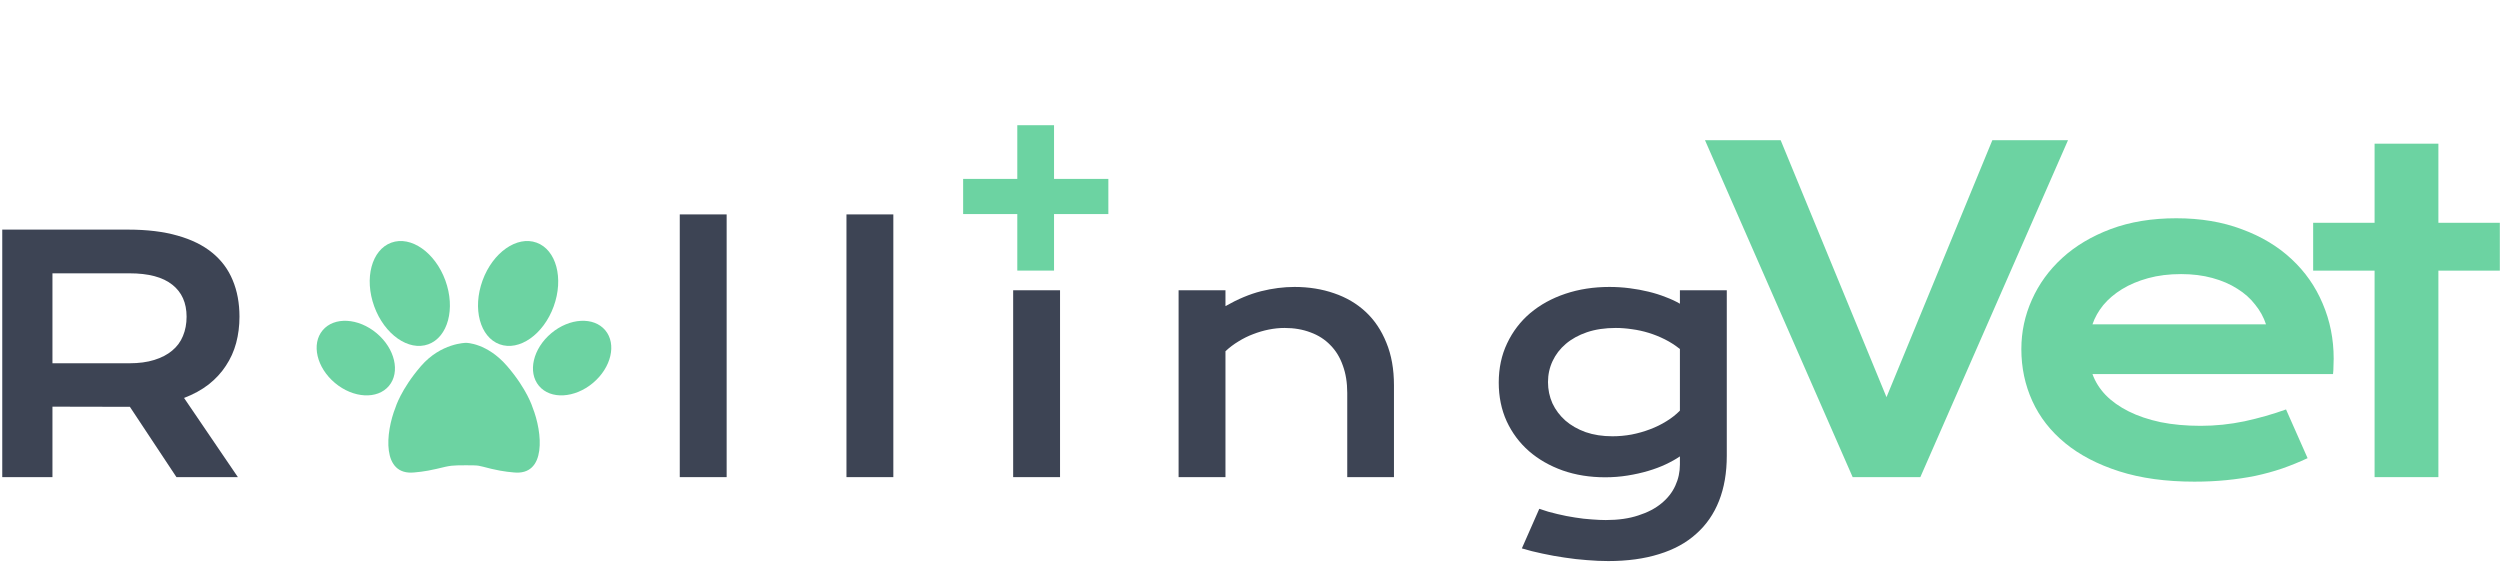
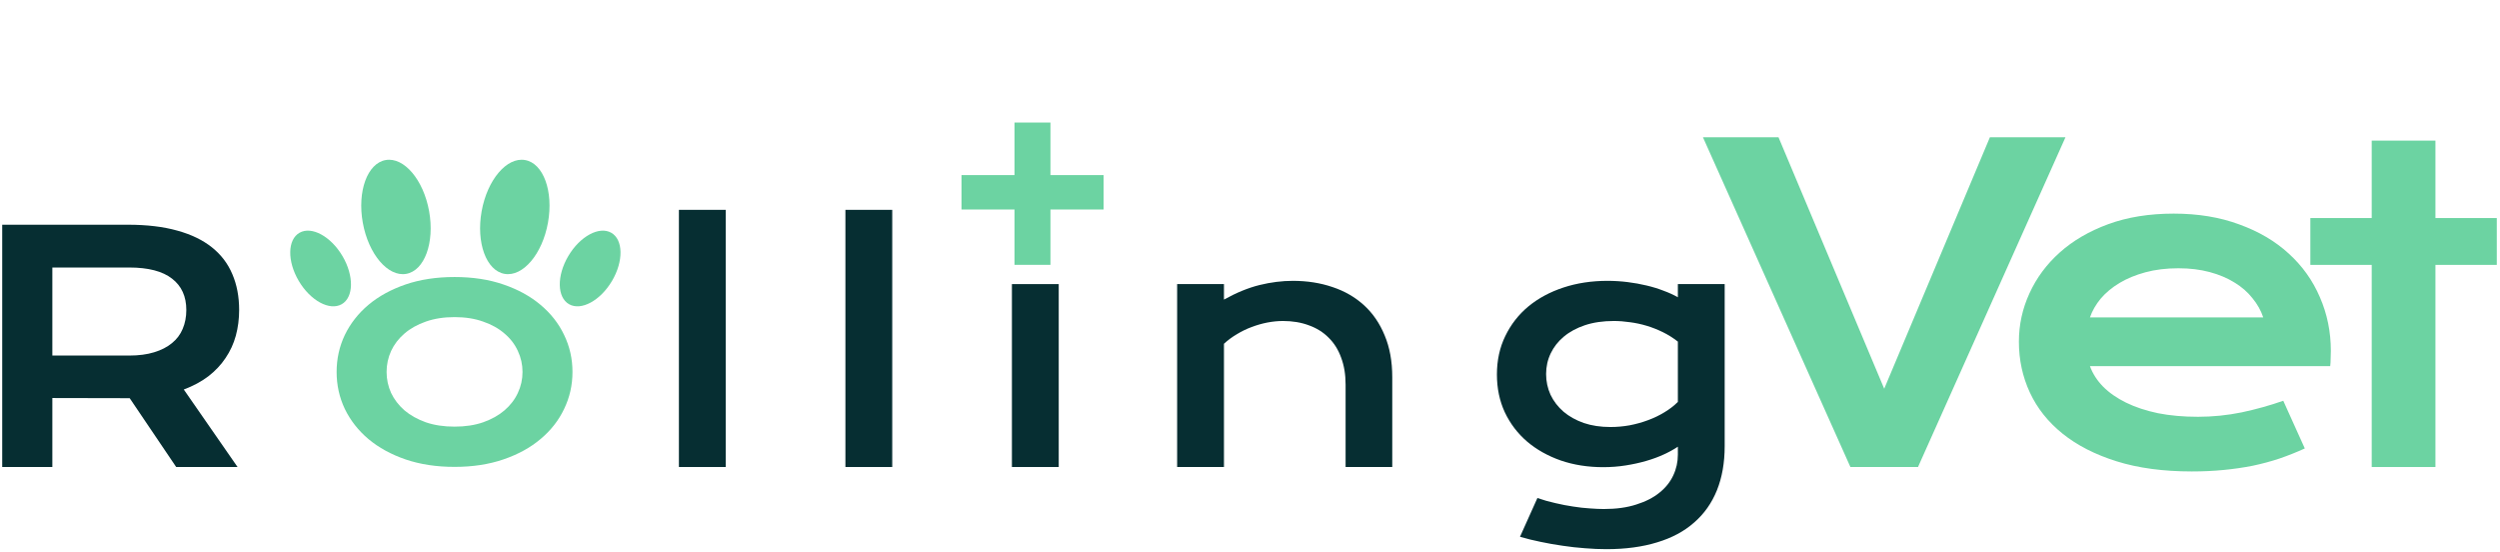
- <svg xmlns="http://www.w3.org/2000/svg" width="555" height="125" viewBox="0 0 555 125" fill="none">
-   <path d="M0.5 50.974H28.449C32.668 50.974 36.324 51.419 39.418 52.31C42.512 53.177 45.078 54.443 47.117 56.107C49.156 57.771 50.668 59.798 51.652 62.189C52.66 64.58 53.164 67.287 53.164 70.31C53.164 72.349 52.918 74.294 52.426 76.146C51.934 77.974 51.172 79.662 50.141 81.209C49.133 82.755 47.855 84.138 46.309 85.357C44.762 86.552 42.945 87.548 40.859 88.345L52.812 105.923H39.172L28.836 90.314H28.52L11.645 90.279V105.923H0.5V50.974ZM28.73 80.646C30.84 80.646 32.68 80.4 34.25 79.908C35.844 79.415 37.168 78.724 38.223 77.834C39.301 76.943 40.098 75.865 40.613 74.599C41.152 73.31 41.422 71.88 41.422 70.31C41.422 67.24 40.367 64.873 38.258 63.209C36.148 61.521 32.973 60.677 28.73 60.677H11.645V80.646H28.73Z" fill="#3D4454" />
-   <path d="M150.908 47.599H161.315V105.923H150.908V47.599Z" fill="#3D4454" />
-   <path d="M187.915 47.599H198.321V105.923H187.915V47.599Z" fill="#3D4454" />
-   <path d="M261.648 64.439H272.054V67.955C274.82 66.384 277.456 65.283 279.964 64.65C282.495 64.017 284.968 63.701 287.382 63.701C290.546 63.701 293.476 64.169 296.171 65.107C298.866 66.021 301.198 67.392 303.167 69.22C305.136 71.048 306.671 73.334 307.773 76.076C308.898 78.794 309.46 81.947 309.46 85.533V105.923H299.089V87.22C299.089 84.947 298.761 82.919 298.105 81.138C297.472 79.334 296.546 77.822 295.327 76.603C294.132 75.361 292.667 74.423 290.933 73.79C289.222 73.134 287.3 72.806 285.167 72.806C284.042 72.806 282.882 72.923 281.687 73.158C280.515 73.392 279.355 73.732 278.206 74.177C277.081 74.599 275.991 75.138 274.937 75.794C273.882 76.427 272.921 77.154 272.054 77.974V105.923H261.648V64.439Z" fill="#3D4454" />
-   <path d="M341.721 112.955C343.033 113.423 344.369 113.81 345.729 114.115C347.088 114.443 348.401 114.701 349.666 114.888C350.955 115.099 352.186 115.24 353.358 115.31C354.53 115.404 355.573 115.451 356.487 115.451C359.252 115.451 361.655 115.111 363.694 114.431C365.756 113.775 367.467 112.884 368.826 111.759C370.209 110.634 371.24 109.322 371.92 107.822C372.6 106.345 372.94 104.775 372.94 103.111V101.318C372.049 101.927 371.006 102.513 369.811 103.076C368.615 103.638 367.303 104.13 365.873 104.552C364.444 104.974 362.92 105.314 361.303 105.572C359.709 105.83 358.057 105.958 356.346 105.958C352.948 105.958 349.807 105.455 346.924 104.447C344.041 103.416 341.545 101.986 339.436 100.158C337.326 98.306 335.674 96.091 334.479 93.513C333.307 90.935 332.721 88.076 332.721 84.935C332.721 81.724 333.342 78.818 334.584 76.216C335.826 73.591 337.537 71.353 339.717 69.501C341.92 67.65 344.522 66.22 347.522 65.212C350.522 64.205 353.78 63.701 357.295 63.701C358.795 63.701 360.283 63.794 361.76 63.982C363.237 64.169 364.643 64.427 365.979 64.755C367.338 65.084 368.604 65.482 369.776 65.951C370.971 66.396 372.026 66.888 372.94 67.427V64.439H383.346V101.177C383.346 104.951 382.772 108.291 381.623 111.197C380.475 114.103 378.787 116.541 376.561 118.509C374.358 120.501 371.615 122.001 368.334 123.009C365.053 124.041 361.291 124.556 357.049 124.556C355.526 124.556 353.944 124.486 352.303 124.345C350.662 124.228 349.01 124.041 347.346 123.783C345.705 123.548 344.076 123.255 342.459 122.904C340.865 122.576 339.33 122.189 337.854 121.744L341.721 112.955ZM343.655 84.83C343.655 86.494 343.983 88.064 344.639 89.54C345.319 90.994 346.28 92.271 347.522 93.373C348.764 94.451 350.264 95.306 352.022 95.939C353.78 96.548 355.76 96.853 357.963 96.853C359.393 96.853 360.811 96.724 362.217 96.466C363.647 96.185 365.006 95.798 366.295 95.306C367.608 94.814 368.826 94.216 369.951 93.513C371.1 92.81 372.096 92.025 372.94 91.158V77.482C371.885 76.638 370.772 75.923 369.6 75.337C368.428 74.751 367.233 74.271 366.014 73.896C364.795 73.521 363.565 73.251 362.323 73.087C361.08 72.9 359.873 72.806 358.701 72.806C356.311 72.806 354.178 73.123 352.303 73.755C350.451 74.388 348.881 75.255 347.592 76.357C346.326 77.435 345.354 78.701 344.674 80.154C343.994 81.607 343.655 83.165 343.655 84.83Z" fill="#3D4454" />
-   <path d="M378.512 31.131H395.308L418.803 88.17L442.298 31.131H459.094L426.315 105.923H411.29L378.512 31.131Z" fill="#6CD3A2" />
-   <path d="M448.739 77.499C448.739 73.671 449.52 70.019 451.083 66.541C452.647 63.032 454.896 59.938 457.831 57.258C460.765 54.579 464.354 52.441 468.597 50.846C472.872 49.251 477.721 48.454 483.144 48.454C488.535 48.454 493.384 49.267 497.691 50.894C502.029 52.489 505.698 54.69 508.697 57.498C511.727 60.305 514.04 63.607 515.635 67.403C517.262 71.199 518.076 75.266 518.076 79.605C518.076 80.147 518.06 80.737 518.028 81.376C518.028 81.982 517.996 82.54 517.932 83.05H464.53C465.136 84.741 466.109 86.288 467.449 87.692C468.82 89.096 470.527 90.308 472.569 91.329C474.61 92.349 476.971 93.147 479.651 93.721C482.331 94.263 485.297 94.535 488.551 94.535C491.805 94.535 495.043 94.2 498.265 93.53C501.487 92.828 504.566 91.951 507.5 90.898L512.286 101.712C510.435 102.574 508.553 103.339 506.639 104.009C504.757 104.647 502.779 105.19 500.706 105.636C498.664 106.051 496.511 106.37 494.246 106.593C492.012 106.817 489.652 106.928 487.164 106.928C480.815 106.928 475.248 106.163 470.463 104.631C465.678 103.1 461.675 101.011 458.453 98.363C455.231 95.715 452.806 92.605 451.179 89.032C449.552 85.459 448.739 81.615 448.739 77.499ZM503.05 71.997C502.54 70.433 501.742 68.982 500.658 67.642C499.605 66.27 498.281 65.09 496.686 64.101C495.091 63.08 493.241 62.283 491.135 61.709C489.03 61.134 486.717 60.847 484.197 60.847C481.517 60.847 479.077 61.15 476.875 61.756C474.674 62.362 472.744 63.176 471.085 64.197C469.427 65.218 468.039 66.398 466.922 67.738C465.838 69.078 465.04 70.497 464.53 71.997H503.05Z" fill="#6CD3A2" />
-   <path d="M527.158 60.081H513.52V49.459H527.158V31.897H541.322V49.459H554.96V60.081H541.322V105.923H527.158V60.081Z" fill="#6CD3A2" />
-   <path fill-rule="evenodd" clip-rule="evenodd" d="M235.328 105.923V64.439H224.922V105.923H235.328Z" fill="#3D4454" />
-   <path d="M225.84 47.521H213.816V39.716H225.84V27.798H233.996V39.716H246.055V47.521H233.996V60.072H225.84V47.521Z" fill="#6CD3A2" />
-   <path d="M93.444 81.284C97.901 76.11 103.473 76.11 103.473 76.11C103.473 76.11 108.134 76.11 112.592 81.284C117.05 86.457 118.237 90.458 118.237 90.458C120.453 96.035 121.368 105.672 114.009 104.878C114.009 104.878 111.748 104.727 109.104 104.085C105.833 103.292 106.744 103.313 103.473 103.292C100.203 103.313 100.203 103.292 96.932 104.085C94.287 104.727 92.026 104.878 92.026 104.878C84.667 105.672 85.583 96.035 87.799 90.458C87.799 90.458 88.986 86.457 93.444 81.284Z" fill="#6CD3A2" />
-   <ellipse cx="8.404" cy="12.006" rx="8.404" ry="12.006" transform="matrix(-0.939693 -0.34202 -0.34202 0.939693 127.025 56.7429)" fill="#6CD3A2" />
-   <ellipse cx="90.978" cy="65.15" rx="8.404" ry="12.006" transform="rotate(-20 90.9785 65.1504)" fill="#6CD3A2" />
-   <ellipse cx="7.204" cy="9.605" rx="7.204" ry="9.605" transform="matrix(-0.642788 -0.766044 -0.766044 0.642788 139 78.8391)" fill="#6CD3A2" />
-   <ellipse cx="78.988" cy="79.495" rx="7.204" ry="9.605" transform="rotate(-50 78.9881 79.4947)" fill="#6CD3A2" />
+ <svg xmlns="http://www.w3.org/2000/svg" width="567" height="125" viewBox="0 0 567 125" fill="none">
+   <path d="M0.5 50.968H29.031C33.337 50.968 37.07 51.414 40.228 52.304C43.386 53.172 46.006 54.437 48.087 56.101C50.169 57.765 51.712 59.793 52.717 62.183C53.746 64.574 54.26 67.281 54.26 70.304C54.26 72.344 54.009 74.289 53.507 76.14C53.004 77.969 52.227 79.656 51.174 81.203C50.145 82.75 48.841 84.133 47.262 85.351C45.683 86.547 43.829 87.543 41.699 88.34L53.901 105.918H39.977L29.426 90.308H29.103L11.877 90.273V105.918H0.5V50.968ZM29.318 80.64C31.471 80.64 33.349 80.394 34.953 79.902C36.579 79.41 37.931 78.719 39.008 77.828C40.108 76.937 40.922 75.859 41.448 74.594C41.998 73.304 42.274 71.875 42.274 70.304C42.274 67.234 41.197 64.867 39.044 63.203C36.89 61.515 33.648 60.672 29.318 60.672H11.877V80.64H29.318Z" fill="#062E32" />
+   <path d="M154.039 47.593H164.662V105.918H154.039V47.593Z" fill="#062E32" />
+   <path d="M191.816 47.593H202.439V105.918H191.816V47.593Z" fill="#062E32" />
+   <path d="M267.083 64.433H277.706V67.949C280.529 66.379 283.221 65.277 285.781 64.644C288.365 64.011 290.889 63.695 293.353 63.695C296.583 63.695 299.574 64.164 302.325 65.101C305.077 66.015 307.457 67.386 309.467 69.215C311.477 71.043 313.044 73.328 314.168 76.07C315.317 78.789 315.891 81.941 315.891 85.527V105.918H305.304V87.215C305.304 84.941 304.969 82.914 304.299 81.133C303.653 79.328 302.708 77.816 301.464 76.597C300.244 75.355 298.748 74.418 296.978 73.785C295.231 73.129 293.269 72.8 291.092 72.8C289.944 72.8 288.759 72.918 287.539 73.152C286.343 73.386 285.159 73.726 283.986 74.172C282.838 74.594 281.725 75.133 280.649 75.789C279.572 76.422 278.591 77.148 277.706 77.969V105.918H267.083V64.433Z" fill="#062E32" />
+   <path d="M348.823 112.949C350.163 113.418 351.527 113.804 352.914 114.109C354.302 114.437 355.642 114.695 356.934 114.883C358.25 115.094 359.506 115.234 360.702 115.304C361.898 115.398 362.963 115.445 363.896 115.445C366.719 115.445 369.172 115.105 371.253 114.426C373.358 113.769 375.105 112.879 376.493 111.754C377.904 110.629 378.957 109.316 379.651 107.816C380.345 106.34 380.692 104.769 380.692 103.105V101.312C379.782 101.922 378.718 102.508 377.498 103.07C376.277 103.633 374.938 104.125 373.478 104.547C372.019 104.969 370.464 105.308 368.813 105.566C367.186 105.824 365.499 105.953 363.752 105.953C360.283 105.953 357.077 105.449 354.134 104.441C351.192 103.41 348.644 101.98 346.49 100.152C344.337 98.3 342.65 96.086 341.43 93.508C340.234 90.929 339.636 88.07 339.636 84.929C339.636 81.719 340.27 78.812 341.538 76.211C342.806 73.586 344.552 71.347 346.777 69.496C349.026 67.644 351.682 66.215 354.745 65.207C357.807 64.199 361.133 63.695 364.721 63.695C366.253 63.695 367.772 63.789 369.279 63.976C370.787 64.164 372.222 64.422 373.586 64.75C374.973 65.078 376.265 65.476 377.462 65.945C378.682 66.39 379.759 66.883 380.692 67.422V64.433H391.314V101.172C391.314 104.945 390.728 108.285 389.556 111.191C388.384 114.097 386.661 116.535 384.388 118.504C382.139 120.496 379.34 121.996 375.99 123.004C372.641 124.035 368.801 124.551 364.47 124.551C362.915 124.551 361.3 124.48 359.625 124.34C357.951 124.222 356.264 124.035 354.565 123.777C352.89 123.543 351.228 123.25 349.577 122.898C347.95 122.57 346.383 122.183 344.875 121.738L348.823 112.949ZM350.797 84.824C350.797 86.488 351.132 88.058 351.802 89.535C352.496 90.988 353.477 92.265 354.745 93.367C356.013 94.445 357.544 95.3 359.338 95.933C361.133 96.543 363.154 96.847 365.403 96.847C366.863 96.847 368.31 96.719 369.746 96.461C371.205 96.179 372.593 95.793 373.909 95.3C375.249 94.808 376.493 94.211 377.641 93.508C378.813 92.804 379.83 92.019 380.692 91.152V77.476C379.615 76.633 378.478 75.918 377.282 75.332C376.086 74.746 374.866 74.265 373.622 73.89C372.378 73.515 371.121 73.246 369.853 73.082C368.585 72.894 367.353 72.8 366.157 72.8C363.717 72.8 361.539 73.117 359.625 73.75C357.735 74.383 356.132 75.25 354.816 76.351C353.524 77.429 352.531 78.695 351.838 80.148C351.144 81.601 350.797 83.16 350.797 84.824Z" fill="#062E32" />
+   <path d="M386.38 31.126H403.525L427.509 88.165L451.493 31.126H468.639L435.178 105.918H419.84L386.38 31.126Z" fill="#6CD3A2" />
+   <path d="M458.068 77.494C458.068 73.666 458.866 70.013 460.462 66.536C462.057 63.027 464.353 59.932 467.349 57.253C470.345 54.573 474.009 52.436 478.34 50.841C482.704 49.245 487.654 48.448 493.19 48.448C498.693 48.448 503.643 49.261 508.039 50.888C512.468 52.483 516.213 54.685 519.274 57.492C522.368 60.299 524.729 63.601 526.357 67.397C528.018 71.193 528.848 75.261 528.848 79.599C528.848 80.142 528.832 80.732 528.8 81.37C528.8 81.976 528.767 82.534 528.702 83.045H474.188C474.807 84.735 475.8 86.283 477.168 87.686C478.568 89.09 480.31 90.302 482.394 91.323C484.479 92.344 486.888 93.141 489.624 93.716C492.359 94.258 495.388 94.529 498.709 94.529C502.031 94.529 505.336 94.194 508.625 93.524C511.915 92.822 515.057 91.945 518.053 90.892L522.938 101.707C521.049 102.568 519.128 103.334 517.174 104.004C515.252 104.642 513.233 105.184 511.117 105.631C509.033 106.045 506.834 106.364 504.522 106.588C502.243 106.811 499.833 106.923 497.293 106.923C490.812 106.923 485.13 106.157 480.245 104.626C475.36 103.094 471.273 101.005 467.984 98.357C464.695 95.709 462.22 92.599 460.559 89.026C458.899 85.453 458.068 81.609 458.068 77.494ZM513.51 71.991C512.989 70.428 512.175 68.976 511.068 67.636C509.993 66.265 508.642 65.084 507.014 64.096C505.385 63.075 503.496 62.277 501.347 61.703C499.198 61.129 496.837 60.842 494.264 60.842C491.529 60.842 489.038 61.145 486.791 61.751C484.544 62.357 482.573 63.17 480.88 64.191C479.187 65.212 477.77 66.392 476.63 67.732C475.523 69.072 474.709 70.492 474.188 71.991H513.51Z" fill="#6CD3A2" />
+   <path d="M538.12 60.076H524.198V49.453H538.12V31.891H552.578V49.453H566.5V60.076H552.578V105.918H538.12V60.076Z" fill="#6CD3A2" />
+   <path fill-rule="evenodd" clip-rule="evenodd" d="M240.216 105.918V64.433H229.593V105.918H240.216Z" fill="#062E32" />
+   <path d="M230.179 47.515H218.156V39.71H230.179V27.793H238.336V39.71H250.394V47.515H238.336V60.066H230.179V47.515Z" fill="#6CD3A2" />
+   <path d="M76.378 84.358C76.378 81.375 76.998 78.579 78.237 75.971C79.501 73.364 81.287 71.085 83.596 69.135C85.929 67.185 88.736 65.647 92.016 64.519C95.321 63.391 99.027 62.828 103.134 62.828C107.242 62.828 110.935 63.391 114.216 64.519C117.521 65.647 120.328 67.185 122.637 69.135C124.97 71.085 126.756 73.364 127.995 75.971C129.259 78.579 129.891 81.375 129.891 84.358C129.891 87.342 129.259 90.137 127.995 92.745C126.756 95.352 124.97 97.631 122.637 99.581C120.328 101.531 117.521 103.069 114.216 104.197C110.935 105.325 107.242 105.889 103.134 105.889C99.027 105.889 95.321 105.325 92.016 104.197C88.736 103.069 85.929 101.531 83.596 99.581C81.287 97.631 79.501 95.352 78.237 92.745C76.998 90.137 76.378 87.342 76.378 84.358ZM87.715 84.358C87.715 86.026 88.055 87.612 88.736 89.115C89.44 90.595 90.449 91.911 91.761 93.062C93.098 94.189 94.714 95.094 96.609 95.775C98.529 96.433 100.704 96.762 103.134 96.762C105.565 96.762 107.728 96.433 109.623 95.775C111.543 95.094 113.159 94.189 114.471 93.062C115.808 91.911 116.817 90.595 117.497 89.115C118.202 87.612 118.554 86.026 118.554 84.358C118.554 82.69 118.202 81.104 117.497 79.601C116.817 78.097 115.808 76.782 114.471 75.654C113.159 74.503 111.543 73.599 109.623 72.941C107.728 72.26 105.565 71.919 103.134 71.919C100.704 71.919 98.529 72.26 96.609 72.941C94.714 73.599 93.098 74.503 91.761 75.654C90.449 76.782 89.44 78.097 88.736 79.601C88.055 81.104 87.715 82.69 87.715 84.358Z" fill="#6CD3A2" />
+   <ellipse cx="7.637" cy="13.114" rx="7.637" ry="13.114" transform="matrix(0.985408 -0.170211 0.17715 0.984184 79.9907 37.5996)" fill="#6CD3A2" />
+   <ellipse cx="5.705" cy="9.41" rx="5.705" ry="9.41" transform="matrix(0.870428 -0.492295 0.507744 0.861508 63 55.5942)" fill="#6CD3A2" />
+   <ellipse cx="7.637" cy="13.114" rx="7.637" ry="13.114" transform="matrix(-0.985408 -0.170211 -0.17715 0.984184 126.654 37.5996)" fill="#6CD3A2" />
+   <ellipse cx="5.705" cy="9.41" rx="5.705" ry="9.41" transform="matrix(-0.870428 -0.492295 -0.507744 0.861508 143.644 55.5942)" fill="#6CD3A2" />
</svg>
